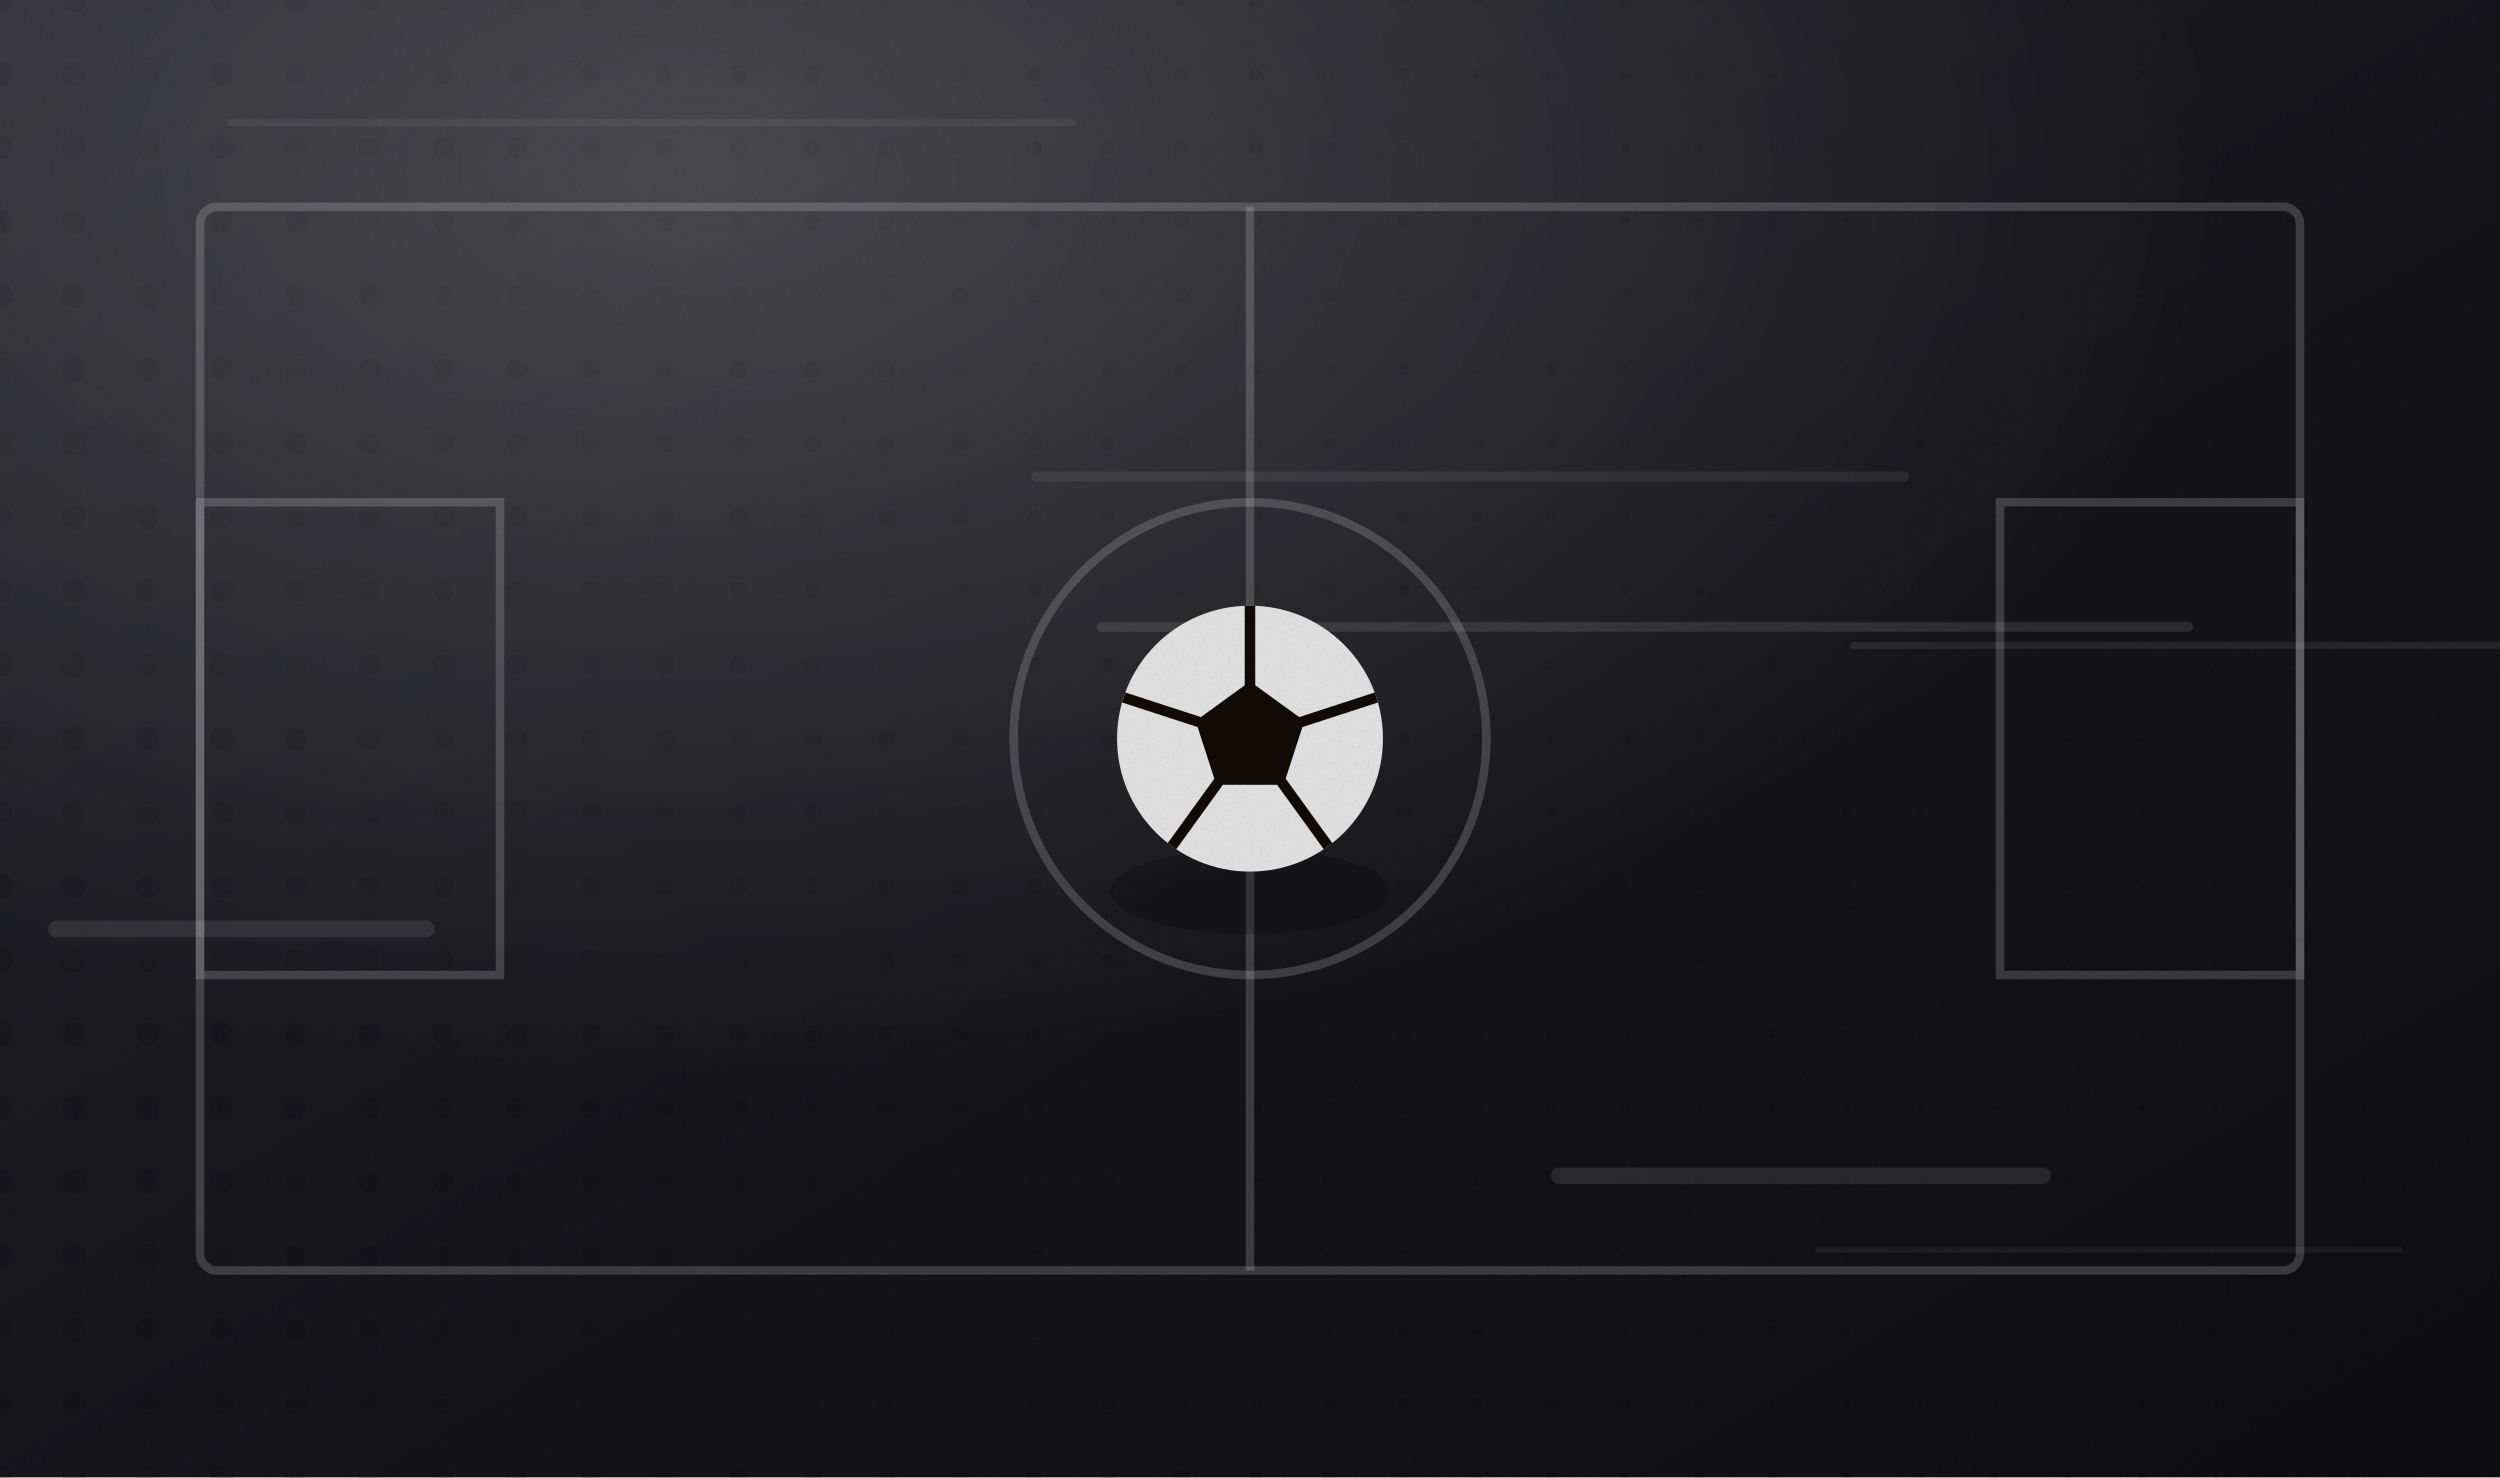
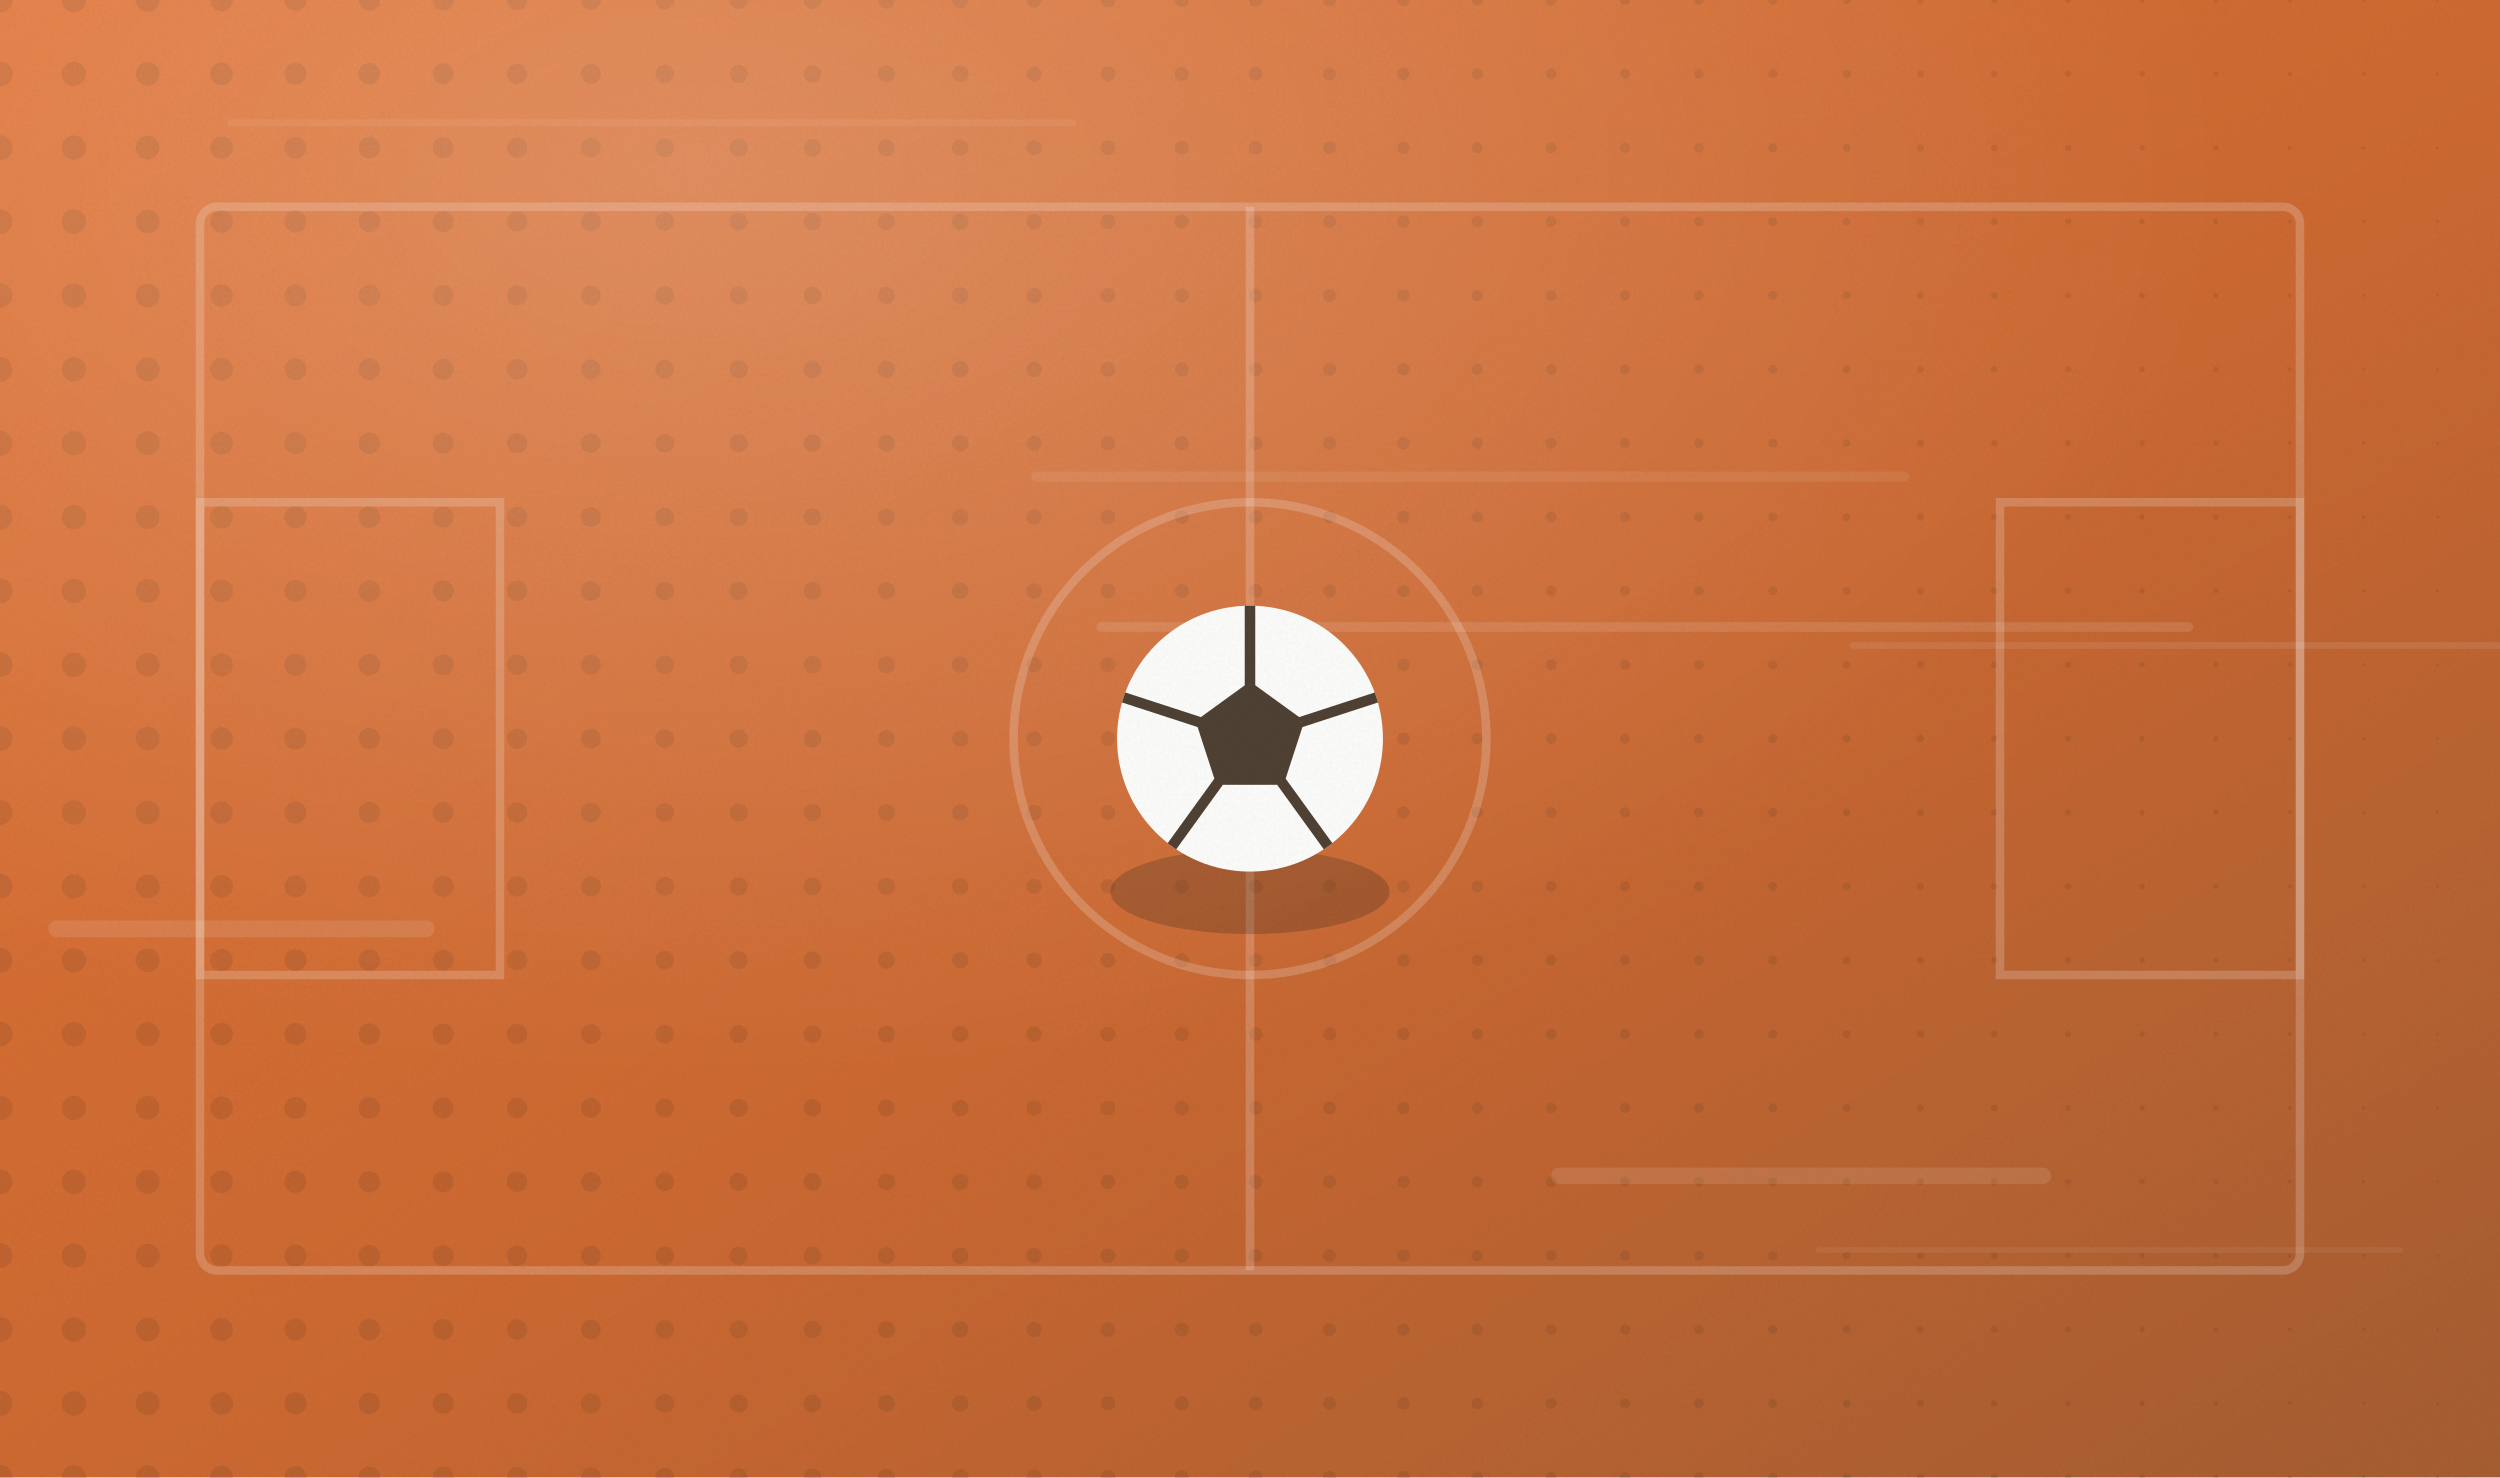
<svg xmlns="http://www.w3.org/2000/svg" viewBox="0 0 880 520" width="880" height="520" role="img" aria-label="news-puertas.svg">
  <defs>
    <linearGradient id="g" x1="0" y1="0" x2="1" y2="1">
-       <stop offset="0" stop-color="#26262e" />
-       <stop offset="0.55" stop-color="#17171c" />
-       <stop offset="1" stop-color="#0e0e12" />
+       <stop offset="0" stop-color="#e2641e" />
+       <stop offset="0.55" stop-color="#c8571a" />
+       <stop offset="1" stop-color="#9c4a1a" />
    </linearGradient>
    <radialGradient id="v" cx="0.28" cy="0.12" r="1.1">
      <stop offset="0" stop-color="#fff" stop-opacity="0.22" />
      <stop offset="0.55" stop-color="#fff" stop-opacity="0" />
    </radialGradient>
    <filter id="n">
      <feTurbulence type="fractalNoise" baseFrequency="0.9" numOctaves="2" stitchTiles="stitch" result="t" />
      <feColorMatrix in="t" type="matrix" values="0 0 0 0 0 0 0 0 0 0 0 0 0 0 0 0 0 0 0.045 0" />
    </filter>
  </defs>
  <rect width="880" height="520" fill="url(#g)" />
  <g fill="#000" opacity="0.1">
    <circle cx="0" cy="0" r="4.4" />
    <circle cx="26" cy="0" r="4.3" />
    <circle cx="52" cy="0" r="4.2" />
    <circle cx="78" cy="0" r="4.0" />
    <circle cx="104" cy="0" r="3.9" />
    <circle cx="130" cy="0" r="3.8" />
    <circle cx="156" cy="0" r="3.7" />
    <circle cx="182" cy="0" r="3.6" />
    <circle cx="208" cy="0" r="3.5" />
    <circle cx="234" cy="0" r="3.3" />
    <circle cx="260" cy="0" r="3.2" />
    <circle cx="286" cy="0" r="3.1" />
    <circle cx="312" cy="0" r="3.0" />
    <circle cx="338" cy="0" r="2.9" />
    <circle cx="364" cy="0" r="2.7" />
    <circle cx="390" cy="0" r="2.6" />
    <circle cx="416" cy="0" r="2.5" />
    <circle cx="442" cy="0" r="2.4" />
    <circle cx="468" cy="0" r="2.3" />
    <circle cx="494" cy="0" r="2.2" />
    <circle cx="520" cy="0" r="2.0" />
    <circle cx="546" cy="0" r="1.9" />
    <circle cx="572" cy="0" r="1.8" />
    <circle cx="598" cy="0" r="1.7" />
    <circle cx="624" cy="0" r="1.6" />
    <circle cx="650" cy="0" r="1.4" />
    <circle cx="676" cy="0" r="1.3" />
    <circle cx="702" cy="0" r="1.2" />
    <circle cx="728" cy="0" r="1.1" />
    <circle cx="754" cy="0" r="1.0" />
    <circle cx="780" cy="0" r="0.9" />
    <circle cx="806" cy="0" r="0.7" />
    <circle cx="832" cy="0" r="0.6" />
    <circle cx="858" cy="0" r="0.5" />
    <circle cx="0" cy="26" r="4.4" />
    <circle cx="26" cy="26" r="4.3" />
    <circle cx="52" cy="26" r="4.2" />
    <circle cx="78" cy="26" r="4.0" />
    <circle cx="104" cy="26" r="3.9" />
    <circle cx="130" cy="26" r="3.8" />
    <circle cx="156" cy="26" r="3.7" />
    <circle cx="182" cy="26" r="3.6" />
    <circle cx="208" cy="26" r="3.5" />
    <circle cx="234" cy="26" r="3.3" />
    <circle cx="260" cy="26" r="3.2" />
    <circle cx="286" cy="26" r="3.1" />
    <circle cx="312" cy="26" r="3.0" />
    <circle cx="338" cy="26" r="2.9" />
    <circle cx="364" cy="26" r="2.7" />
    <circle cx="390" cy="26" r="2.6" />
    <circle cx="416" cy="26" r="2.5" />
    <circle cx="442" cy="26" r="2.4" />
    <circle cx="468" cy="26" r="2.3" />
    <circle cx="494" cy="26" r="2.2" />
    <circle cx="520" cy="26" r="2.0" />
    <circle cx="546" cy="26" r="1.9" />
    <circle cx="572" cy="26" r="1.8" />
    <circle cx="598" cy="26" r="1.7" />
    <circle cx="624" cy="26" r="1.6" />
    <circle cx="650" cy="26" r="1.4" />
    <circle cx="676" cy="26" r="1.3" />
    <circle cx="702" cy="26" r="1.2" />
    <circle cx="728" cy="26" r="1.1" />
    <circle cx="754" cy="26" r="1.0" />
    <circle cx="780" cy="26" r="0.9" />
    <circle cx="806" cy="26" r="0.7" />
    <circle cx="832" cy="26" r="0.6" />
    <circle cx="858" cy="26" r="0.5" />
    <circle cx="0" cy="52" r="4.4" />
    <circle cx="26" cy="52" r="4.3" />
    <circle cx="52" cy="52" r="4.2" />
    <circle cx="78" cy="52" r="4.0" />
    <circle cx="104" cy="52" r="3.9" />
    <circle cx="130" cy="52" r="3.8" />
    <circle cx="156" cy="52" r="3.7" />
    <circle cx="182" cy="52" r="3.6" />
    <circle cx="208" cy="52" r="3.5" />
    <circle cx="234" cy="52" r="3.3" />
    <circle cx="260" cy="52" r="3.2" />
    <circle cx="286" cy="52" r="3.1" />
    <circle cx="312" cy="52" r="3.0" />
    <circle cx="338" cy="52" r="2.9" />
    <circle cx="364" cy="52" r="2.7" />
    <circle cx="390" cy="52" r="2.6" />
    <circle cx="416" cy="52" r="2.5" />
    <circle cx="442" cy="52" r="2.4" />
    <circle cx="468" cy="52" r="2.3" />
    <circle cx="494" cy="52" r="2.2" />
    <circle cx="520" cy="52" r="2.0" />
    <circle cx="546" cy="52" r="1.9" />
    <circle cx="572" cy="52" r="1.8" />
    <circle cx="598" cy="52" r="1.7" />
    <circle cx="624" cy="52" r="1.6" />
    <circle cx="650" cy="52" r="1.4" />
    <circle cx="676" cy="52" r="1.3" />
    <circle cx="702" cy="52" r="1.2" />
    <circle cx="728" cy="52" r="1.1" />
    <circle cx="754" cy="52" r="1.0" />
    <circle cx="780" cy="52" r="0.9" />
    <circle cx="806" cy="52" r="0.7" />
    <circle cx="832" cy="52" r="0.6" />
    <circle cx="858" cy="52" r="0.5" />
    <circle cx="0" cy="78" r="4.4" />
    <circle cx="26" cy="78" r="4.3" />
    <circle cx="52" cy="78" r="4.2" />
    <circle cx="78" cy="78" r="4.0" />
    <circle cx="104" cy="78" r="3.9" />
    <circle cx="130" cy="78" r="3.8" />
    <circle cx="156" cy="78" r="3.7" />
    <circle cx="182" cy="78" r="3.6" />
    <circle cx="208" cy="78" r="3.5" />
    <circle cx="234" cy="78" r="3.3" />
    <circle cx="260" cy="78" r="3.2" />
    <circle cx="286" cy="78" r="3.1" />
    <circle cx="312" cy="78" r="3.0" />
    <circle cx="338" cy="78" r="2.9" />
    <circle cx="364" cy="78" r="2.7" />
    <circle cx="390" cy="78" r="2.6" />
    <circle cx="416" cy="78" r="2.5" />
    <circle cx="442" cy="78" r="2.4" />
    <circle cx="468" cy="78" r="2.3" />
    <circle cx="494" cy="78" r="2.2" />
    <circle cx="520" cy="78" r="2.0" />
    <circle cx="546" cy="78" r="1.9" />
    <circle cx="572" cy="78" r="1.8" />
    <circle cx="598" cy="78" r="1.7" />
    <circle cx="624" cy="78" r="1.6" />
    <circle cx="650" cy="78" r="1.4" />
    <circle cx="676" cy="78" r="1.3" />
    <circle cx="702" cy="78" r="1.2" />
    <circle cx="728" cy="78" r="1.1" />
    <circle cx="754" cy="78" r="1.0" />
    <circle cx="780" cy="78" r="0.9" />
    <circle cx="806" cy="78" r="0.7" />
    <circle cx="832" cy="78" r="0.6" />
    <circle cx="858" cy="78" r="0.5" />
    <circle cx="0" cy="104" r="4.4" />
    <circle cx="26" cy="104" r="4.3" />
    <circle cx="52" cy="104" r="4.2" />
    <circle cx="78" cy="104" r="4.0" />
    <circle cx="104" cy="104" r="3.9" />
    <circle cx="130" cy="104" r="3.8" />
    <circle cx="156" cy="104" r="3.7" />
    <circle cx="182" cy="104" r="3.6" />
    <circle cx="208" cy="104" r="3.5" />
    <circle cx="234" cy="104" r="3.3" />
    <circle cx="260" cy="104" r="3.2" />
    <circle cx="286" cy="104" r="3.1" />
    <circle cx="312" cy="104" r="3.0" />
    <circle cx="338" cy="104" r="2.9" />
    <circle cx="364" cy="104" r="2.7" />
    <circle cx="390" cy="104" r="2.6" />
    <circle cx="416" cy="104" r="2.5" />
    <circle cx="442" cy="104" r="2.4" />
    <circle cx="468" cy="104" r="2.3" />
    <circle cx="494" cy="104" r="2.2" />
    <circle cx="520" cy="104" r="2.0" />
    <circle cx="546" cy="104" r="1.9" />
    <circle cx="572" cy="104" r="1.8" />
    <circle cx="598" cy="104" r="1.7" />
    <circle cx="624" cy="104" r="1.6" />
    <circle cx="650" cy="104" r="1.4" />
    <circle cx="676" cy="104" r="1.3" />
    <circle cx="702" cy="104" r="1.2" />
    <circle cx="728" cy="104" r="1.1" />
    <circle cx="754" cy="104" r="1.0" />
    <circle cx="780" cy="104" r="0.9" />
    <circle cx="806" cy="104" r="0.7" />
    <circle cx="832" cy="104" r="0.6" />
    <circle cx="858" cy="104" r="0.5" />
    <circle cx="0" cy="130" r="4.4" />
    <circle cx="26" cy="130" r="4.3" />
    <circle cx="52" cy="130" r="4.2" />
    <circle cx="78" cy="130" r="4.0" />
    <circle cx="104" cy="130" r="3.9" />
    <circle cx="130" cy="130" r="3.8" />
    <circle cx="156" cy="130" r="3.7" />
    <circle cx="182" cy="130" r="3.6" />
    <circle cx="208" cy="130" r="3.5" />
    <circle cx="234" cy="130" r="3.3" />
    <circle cx="260" cy="130" r="3.2" />
    <circle cx="286" cy="130" r="3.1" />
    <circle cx="312" cy="130" r="3.0" />
    <circle cx="338" cy="130" r="2.9" />
    <circle cx="364" cy="130" r="2.7" />
    <circle cx="390" cy="130" r="2.6" />
    <circle cx="416" cy="130" r="2.5" />
    <circle cx="442" cy="130" r="2.4" />
    <circle cx="468" cy="130" r="2.3" />
    <circle cx="494" cy="130" r="2.2" />
    <circle cx="520" cy="130" r="2.0" />
    <circle cx="546" cy="130" r="1.9" />
    <circle cx="572" cy="130" r="1.8" />
    <circle cx="598" cy="130" r="1.7" />
    <circle cx="624" cy="130" r="1.6" />
    <circle cx="650" cy="130" r="1.4" />
    <circle cx="676" cy="130" r="1.3" />
    <circle cx="702" cy="130" r="1.2" />
    <circle cx="728" cy="130" r="1.1" />
    <circle cx="754" cy="130" r="1.0" />
    <circle cx="780" cy="130" r="0.9" />
    <circle cx="806" cy="130" r="0.7" />
    <circle cx="832" cy="130" r="0.6" />
    <circle cx="858" cy="130" r="0.5" />
    <circle cx="0" cy="156" r="4.4" />
    <circle cx="26" cy="156" r="4.3" />
    <circle cx="52" cy="156" r="4.2" />
    <circle cx="78" cy="156" r="4.0" />
    <circle cx="104" cy="156" r="3.9" />
    <circle cx="130" cy="156" r="3.8" />
    <circle cx="156" cy="156" r="3.7" />
    <circle cx="182" cy="156" r="3.6" />
    <circle cx="208" cy="156" r="3.5" />
    <circle cx="234" cy="156" r="3.3" />
    <circle cx="260" cy="156" r="3.2" />
    <circle cx="286" cy="156" r="3.1" />
    <circle cx="312" cy="156" r="3.0" />
    <circle cx="338" cy="156" r="2.9" />
    <circle cx="364" cy="156" r="2.7" />
    <circle cx="390" cy="156" r="2.6" />
    <circle cx="416" cy="156" r="2.5" />
    <circle cx="442" cy="156" r="2.4" />
    <circle cx="468" cy="156" r="2.3" />
    <circle cx="494" cy="156" r="2.2" />
    <circle cx="520" cy="156" r="2.0" />
    <circle cx="546" cy="156" r="1.9" />
    <circle cx="572" cy="156" r="1.8" />
    <circle cx="598" cy="156" r="1.7" />
    <circle cx="624" cy="156" r="1.6" />
    <circle cx="650" cy="156" r="1.4" />
    <circle cx="676" cy="156" r="1.3" />
    <circle cx="702" cy="156" r="1.2" />
    <circle cx="728" cy="156" r="1.1" />
    <circle cx="754" cy="156" r="1.0" />
    <circle cx="780" cy="156" r="0.9" />
    <circle cx="806" cy="156" r="0.7" />
    <circle cx="832" cy="156" r="0.6" />
    <circle cx="858" cy="156" r="0.5" />
    <circle cx="0" cy="182" r="4.4" />
    <circle cx="26" cy="182" r="4.3" />
    <circle cx="52" cy="182" r="4.2" />
    <circle cx="78" cy="182" r="4.0" />
    <circle cx="104" cy="182" r="3.9" />
    <circle cx="130" cy="182" r="3.8" />
    <circle cx="156" cy="182" r="3.7" />
    <circle cx="182" cy="182" r="3.6" />
    <circle cx="208" cy="182" r="3.5" />
    <circle cx="234" cy="182" r="3.3" />
    <circle cx="260" cy="182" r="3.2" />
    <circle cx="286" cy="182" r="3.1" />
    <circle cx="312" cy="182" r="3.0" />
    <circle cx="338" cy="182" r="2.9" />
    <circle cx="364" cy="182" r="2.7" />
    <circle cx="390" cy="182" r="2.6" />
    <circle cx="416" cy="182" r="2.5" />
    <circle cx="442" cy="182" r="2.4" />
    <circle cx="468" cy="182" r="2.3" />
    <circle cx="494" cy="182" r="2.2" />
    <circle cx="520" cy="182" r="2.0" />
    <circle cx="546" cy="182" r="1.9" />
    <circle cx="572" cy="182" r="1.8" />
    <circle cx="598" cy="182" r="1.7" />
    <circle cx="624" cy="182" r="1.6" />
    <circle cx="650" cy="182" r="1.4" />
    <circle cx="676" cy="182" r="1.3" />
    <circle cx="702" cy="182" r="1.2" />
    <circle cx="728" cy="182" r="1.1" />
    <circle cx="754" cy="182" r="1.0" />
    <circle cx="780" cy="182" r="0.9" />
    <circle cx="806" cy="182" r="0.7" />
    <circle cx="832" cy="182" r="0.6" />
    <circle cx="858" cy="182" r="0.5" />
    <circle cx="0" cy="208" r="4.4" />
    <circle cx="26" cy="208" r="4.3" />
    <circle cx="52" cy="208" r="4.2" />
    <circle cx="78" cy="208" r="4.0" />
    <circle cx="104" cy="208" r="3.9" />
    <circle cx="130" cy="208" r="3.8" />
    <circle cx="156" cy="208" r="3.7" />
    <circle cx="182" cy="208" r="3.6" />
    <circle cx="208" cy="208" r="3.5" />
    <circle cx="234" cy="208" r="3.3" />
    <circle cx="260" cy="208" r="3.2" />
    <circle cx="286" cy="208" r="3.1" />
    <circle cx="312" cy="208" r="3.0" />
    <circle cx="338" cy="208" r="2.9" />
    <circle cx="364" cy="208" r="2.7" />
    <circle cx="390" cy="208" r="2.6" />
    <circle cx="416" cy="208" r="2.5" />
    <circle cx="442" cy="208" r="2.4" />
    <circle cx="468" cy="208" r="2.3" />
    <circle cx="494" cy="208" r="2.2" />
    <circle cx="520" cy="208" r="2.0" />
    <circle cx="546" cy="208" r="1.9" />
    <circle cx="572" cy="208" r="1.8" />
    <circle cx="598" cy="208" r="1.7" />
    <circle cx="624" cy="208" r="1.6" />
    <circle cx="650" cy="208" r="1.4" />
    <circle cx="676" cy="208" r="1.3" />
    <circle cx="702" cy="208" r="1.2" />
    <circle cx="728" cy="208" r="1.1" />
    <circle cx="754" cy="208" r="1.0" />
    <circle cx="780" cy="208" r="0.9" />
    <circle cx="806" cy="208" r="0.7" />
    <circle cx="832" cy="208" r="0.6" />
    <circle cx="858" cy="208" r="0.5" />
    <circle cx="0" cy="234" r="4.4" />
    <circle cx="26" cy="234" r="4.3" />
    <circle cx="52" cy="234" r="4.2" />
    <circle cx="78" cy="234" r="4.0" />
    <circle cx="104" cy="234" r="3.9" />
    <circle cx="130" cy="234" r="3.8" />
    <circle cx="156" cy="234" r="3.7" />
    <circle cx="182" cy="234" r="3.6" />
    <circle cx="208" cy="234" r="3.5" />
    <circle cx="234" cy="234" r="3.3" />
    <circle cx="260" cy="234" r="3.2" />
    <circle cx="286" cy="234" r="3.1" />
    <circle cx="312" cy="234" r="3.0" />
    <circle cx="338" cy="234" r="2.9" />
    <circle cx="364" cy="234" r="2.7" />
    <circle cx="390" cy="234" r="2.6" />
    <circle cx="416" cy="234" r="2.5" />
    <circle cx="442" cy="234" r="2.4" />
    <circle cx="468" cy="234" r="2.3" />
    <circle cx="494" cy="234" r="2.2" />
    <circle cx="520" cy="234" r="2.0" />
    <circle cx="546" cy="234" r="1.9" />
    <circle cx="572" cy="234" r="1.8" />
    <circle cx="598" cy="234" r="1.7" />
    <circle cx="624" cy="234" r="1.6" />
    <circle cx="650" cy="234" r="1.4" />
    <circle cx="676" cy="234" r="1.3" />
    <circle cx="702" cy="234" r="1.2" />
    <circle cx="728" cy="234" r="1.1" />
    <circle cx="754" cy="234" r="1.0" />
    <circle cx="780" cy="234" r="0.9" />
    <circle cx="806" cy="234" r="0.7" />
    <circle cx="832" cy="234" r="0.6" />
    <circle cx="858" cy="234" r="0.5" />
    <circle cx="0" cy="260" r="4.4" />
    <circle cx="26" cy="260" r="4.3" />
    <circle cx="52" cy="260" r="4.2" />
    <circle cx="78" cy="260" r="4.0" />
    <circle cx="104" cy="260" r="3.9" />
    <circle cx="130" cy="260" r="3.8" />
    <circle cx="156" cy="260" r="3.7" />
    <circle cx="182" cy="260" r="3.6" />
    <circle cx="208" cy="260" r="3.5" />
    <circle cx="234" cy="260" r="3.3" />
    <circle cx="260" cy="260" r="3.2" />
    <circle cx="286" cy="260" r="3.1" />
    <circle cx="312" cy="260" r="3.0" />
    <circle cx="338" cy="260" r="2.9" />
    <circle cx="364" cy="260" r="2.7" />
    <circle cx="390" cy="260" r="2.6" />
    <circle cx="416" cy="260" r="2.5" />
    <circle cx="442" cy="260" r="2.4" />
    <circle cx="468" cy="260" r="2.3" />
    <circle cx="494" cy="260" r="2.2" />
    <circle cx="520" cy="260" r="2.0" />
    <circle cx="546" cy="260" r="1.9" />
    <circle cx="572" cy="260" r="1.8" />
    <circle cx="598" cy="260" r="1.7" />
    <circle cx="624" cy="260" r="1.6" />
    <circle cx="650" cy="260" r="1.4" />
    <circle cx="676" cy="260" r="1.3" />
    <circle cx="702" cy="260" r="1.2" />
    <circle cx="728" cy="260" r="1.1" />
    <circle cx="754" cy="260" r="1.0" />
    <circle cx="780" cy="260" r="0.9" />
    <circle cx="806" cy="260" r="0.7" />
    <circle cx="832" cy="260" r="0.6" />
    <circle cx="858" cy="260" r="0.5" />
    <circle cx="0" cy="286" r="4.4" />
    <circle cx="26" cy="286" r="4.3" />
    <circle cx="52" cy="286" r="4.2" />
    <circle cx="78" cy="286" r="4.0" />
    <circle cx="104" cy="286" r="3.9" />
    <circle cx="130" cy="286" r="3.8" />
    <circle cx="156" cy="286" r="3.7" />
    <circle cx="182" cy="286" r="3.6" />
    <circle cx="208" cy="286" r="3.5" />
    <circle cx="234" cy="286" r="3.3" />
    <circle cx="260" cy="286" r="3.2" />
    <circle cx="286" cy="286" r="3.1" />
    <circle cx="312" cy="286" r="3.0" />
    <circle cx="338" cy="286" r="2.9" />
    <circle cx="364" cy="286" r="2.7" />
    <circle cx="390" cy="286" r="2.6" />
    <circle cx="416" cy="286" r="2.5" />
    <circle cx="442" cy="286" r="2.4" />
    <circle cx="468" cy="286" r="2.3" />
    <circle cx="494" cy="286" r="2.2" />
    <circle cx="520" cy="286" r="2.0" />
    <circle cx="546" cy="286" r="1.9" />
    <circle cx="572" cy="286" r="1.8" />
    <circle cx="598" cy="286" r="1.7" />
    <circle cx="624" cy="286" r="1.6" />
    <circle cx="650" cy="286" r="1.4" />
    <circle cx="676" cy="286" r="1.3" />
    <circle cx="702" cy="286" r="1.2" />
    <circle cx="728" cy="286" r="1.1" />
    <circle cx="754" cy="286" r="1.0" />
    <circle cx="780" cy="286" r="0.9" />
    <circle cx="806" cy="286" r="0.7" />
    <circle cx="832" cy="286" r="0.6" />
    <circle cx="858" cy="286" r="0.5" />
    <circle cx="0" cy="312" r="4.4" />
    <circle cx="26" cy="312" r="4.3" />
    <circle cx="52" cy="312" r="4.2" />
    <circle cx="78" cy="312" r="4.0" />
    <circle cx="104" cy="312" r="3.9" />
    <circle cx="130" cy="312" r="3.8" />
    <circle cx="156" cy="312" r="3.7" />
    <circle cx="182" cy="312" r="3.6" />
    <circle cx="208" cy="312" r="3.5" />
    <circle cx="234" cy="312" r="3.3" />
    <circle cx="260" cy="312" r="3.2" />
    <circle cx="286" cy="312" r="3.1" />
    <circle cx="312" cy="312" r="3.0" />
    <circle cx="338" cy="312" r="2.9" />
    <circle cx="364" cy="312" r="2.7" />
    <circle cx="390" cy="312" r="2.6" />
    <circle cx="416" cy="312" r="2.5" />
    <circle cx="442" cy="312" r="2.4" />
    <circle cx="468" cy="312" r="2.3" />
    <circle cx="494" cy="312" r="2.2" />
    <circle cx="520" cy="312" r="2.0" />
    <circle cx="546" cy="312" r="1.9" />
    <circle cx="572" cy="312" r="1.8" />
    <circle cx="598" cy="312" r="1.7" />
    <circle cx="624" cy="312" r="1.6" />
    <circle cx="650" cy="312" r="1.4" />
    <circle cx="676" cy="312" r="1.3" />
    <circle cx="702" cy="312" r="1.2" />
    <circle cx="728" cy="312" r="1.1" />
    <circle cx="754" cy="312" r="1.0" />
    <circle cx="780" cy="312" r="0.9" />
    <circle cx="806" cy="312" r="0.7" />
    <circle cx="832" cy="312" r="0.6" />
    <circle cx="858" cy="312" r="0.5" />
    <circle cx="0" cy="338" r="4.4" />
    <circle cx="26" cy="338" r="4.3" />
    <circle cx="52" cy="338" r="4.2" />
    <circle cx="78" cy="338" r="4.0" />
    <circle cx="104" cy="338" r="3.9" />
    <circle cx="130" cy="338" r="3.8" />
    <circle cx="156" cy="338" r="3.7" />
    <circle cx="182" cy="338" r="3.6" />
    <circle cx="208" cy="338" r="3.5" />
    <circle cx="234" cy="338" r="3.3" />
    <circle cx="260" cy="338" r="3.2" />
    <circle cx="286" cy="338" r="3.1" />
    <circle cx="312" cy="338" r="3.0" />
    <circle cx="338" cy="338" r="2.9" />
    <circle cx="364" cy="338" r="2.7" />
    <circle cx="390" cy="338" r="2.6" />
    <circle cx="416" cy="338" r="2.5" />
    <circle cx="442" cy="338" r="2.4" />
    <circle cx="468" cy="338" r="2.3" />
    <circle cx="494" cy="338" r="2.2" />
    <circle cx="520" cy="338" r="2.0" />
    <circle cx="546" cy="338" r="1.9" />
    <circle cx="572" cy="338" r="1.8" />
    <circle cx="598" cy="338" r="1.7" />
    <circle cx="624" cy="338" r="1.6" />
    <circle cx="650" cy="338" r="1.4" />
    <circle cx="676" cy="338" r="1.3" />
    <circle cx="702" cy="338" r="1.2" />
    <circle cx="728" cy="338" r="1.1" />
    <circle cx="754" cy="338" r="1.0" />
    <circle cx="780" cy="338" r="0.9" />
    <circle cx="806" cy="338" r="0.7" />
    <circle cx="832" cy="338" r="0.6" />
    <circle cx="858" cy="338" r="0.5" />
    <circle cx="0" cy="364" r="4.4" />
    <circle cx="26" cy="364" r="4.3" />
    <circle cx="52" cy="364" r="4.2" />
    <circle cx="78" cy="364" r="4.0" />
    <circle cx="104" cy="364" r="3.9" />
    <circle cx="130" cy="364" r="3.8" />
    <circle cx="156" cy="364" r="3.7" />
    <circle cx="182" cy="364" r="3.6" />
    <circle cx="208" cy="364" r="3.5" />
    <circle cx="234" cy="364" r="3.3" />
    <circle cx="260" cy="364" r="3.2" />
    <circle cx="286" cy="364" r="3.1" />
    <circle cx="312" cy="364" r="3.0" />
    <circle cx="338" cy="364" r="2.9" />
    <circle cx="364" cy="364" r="2.7" />
    <circle cx="390" cy="364" r="2.6" />
    <circle cx="416" cy="364" r="2.5" />
    <circle cx="442" cy="364" r="2.4" />
    <circle cx="468" cy="364" r="2.3" />
    <circle cx="494" cy="364" r="2.2" />
    <circle cx="520" cy="364" r="2.0" />
    <circle cx="546" cy="364" r="1.9" />
    <circle cx="572" cy="364" r="1.8" />
    <circle cx="598" cy="364" r="1.7" />
    <circle cx="624" cy="364" r="1.6" />
    <circle cx="650" cy="364" r="1.4" />
    <circle cx="676" cy="364" r="1.3" />
    <circle cx="702" cy="364" r="1.2" />
    <circle cx="728" cy="364" r="1.1" />
    <circle cx="754" cy="364" r="1.0" />
    <circle cx="780" cy="364" r="0.9" />
    <circle cx="806" cy="364" r="0.7" />
    <circle cx="832" cy="364" r="0.6" />
    <circle cx="858" cy="364" r="0.5" />
    <circle cx="0" cy="390" r="4.4" />
    <circle cx="26" cy="390" r="4.3" />
    <circle cx="52" cy="390" r="4.2" />
    <circle cx="78" cy="390" r="4.0" />
    <circle cx="104" cy="390" r="3.9" />
    <circle cx="130" cy="390" r="3.8" />
    <circle cx="156" cy="390" r="3.7" />
    <circle cx="182" cy="390" r="3.6" />
    <circle cx="208" cy="390" r="3.5" />
    <circle cx="234" cy="390" r="3.3" />
    <circle cx="260" cy="390" r="3.2" />
    <circle cx="286" cy="390" r="3.1" />
    <circle cx="312" cy="390" r="3.0" />
    <circle cx="338" cy="390" r="2.9" />
    <circle cx="364" cy="390" r="2.7" />
    <circle cx="390" cy="390" r="2.6" />
    <circle cx="416" cy="390" r="2.5" />
    <circle cx="442" cy="390" r="2.4" />
    <circle cx="468" cy="390" r="2.3" />
    <circle cx="494" cy="390" r="2.2" />
    <circle cx="520" cy="390" r="2.0" />
    <circle cx="546" cy="390" r="1.9" />
    <circle cx="572" cy="390" r="1.8" />
    <circle cx="598" cy="390" r="1.7" />
    <circle cx="624" cy="390" r="1.6" />
    <circle cx="650" cy="390" r="1.4" />
    <circle cx="676" cy="390" r="1.3" />
    <circle cx="702" cy="390" r="1.2" />
    <circle cx="728" cy="390" r="1.1" />
    <circle cx="754" cy="390" r="1.0" />
    <circle cx="780" cy="390" r="0.9" />
    <circle cx="806" cy="390" r="0.7" />
    <circle cx="832" cy="390" r="0.6" />
    <circle cx="858" cy="390" r="0.5" />
    <circle cx="0" cy="416" r="4.4" />
    <circle cx="26" cy="416" r="4.3" />
    <circle cx="52" cy="416" r="4.2" />
    <circle cx="78" cy="416" r="4.0" />
    <circle cx="104" cy="416" r="3.9" />
    <circle cx="130" cy="416" r="3.8" />
    <circle cx="156" cy="416" r="3.7" />
    <circle cx="182" cy="416" r="3.6" />
    <circle cx="208" cy="416" r="3.5" />
    <circle cx="234" cy="416" r="3.3" />
    <circle cx="260" cy="416" r="3.2" />
    <circle cx="286" cy="416" r="3.1" />
    <circle cx="312" cy="416" r="3.0" />
    <circle cx="338" cy="416" r="2.9" />
    <circle cx="364" cy="416" r="2.7" />
    <circle cx="390" cy="416" r="2.6" />
    <circle cx="416" cy="416" r="2.5" />
    <circle cx="442" cy="416" r="2.4" />
    <circle cx="468" cy="416" r="2.3" />
    <circle cx="494" cy="416" r="2.2" />
    <circle cx="520" cy="416" r="2.0" />
    <circle cx="546" cy="416" r="1.9" />
    <circle cx="572" cy="416" r="1.8" />
    <circle cx="598" cy="416" r="1.7" />
    <circle cx="624" cy="416" r="1.6" />
    <circle cx="650" cy="416" r="1.4" />
    <circle cx="676" cy="416" r="1.3" />
    <circle cx="702" cy="416" r="1.2" />
    <circle cx="728" cy="416" r="1.1" />
    <circle cx="754" cy="416" r="1.0" />
    <circle cx="780" cy="416" r="0.9" />
    <circle cx="806" cy="416" r="0.7" />
    <circle cx="832" cy="416" r="0.6" />
    <circle cx="858" cy="416" r="0.5" />
    <circle cx="0" cy="442" r="4.4" />
    <circle cx="26" cy="442" r="4.3" />
    <circle cx="52" cy="442" r="4.2" />
    <circle cx="78" cy="442" r="4.0" />
    <circle cx="104" cy="442" r="3.9" />
    <circle cx="130" cy="442" r="3.8" />
    <circle cx="156" cy="442" r="3.7" />
    <circle cx="182" cy="442" r="3.6" />
    <circle cx="208" cy="442" r="3.5" />
    <circle cx="234" cy="442" r="3.3" />
    <circle cx="260" cy="442" r="3.2" />
    <circle cx="286" cy="442" r="3.1" />
    <circle cx="312" cy="442" r="3.0" />
    <circle cx="338" cy="442" r="2.9" />
    <circle cx="364" cy="442" r="2.7" />
    <circle cx="390" cy="442" r="2.6" />
    <circle cx="416" cy="442" r="2.5" />
    <circle cx="442" cy="442" r="2.4" />
    <circle cx="468" cy="442" r="2.3" />
    <circle cx="494" cy="442" r="2.2" />
    <circle cx="520" cy="442" r="2.0" />
    <circle cx="546" cy="442" r="1.9" />
    <circle cx="572" cy="442" r="1.8" />
    <circle cx="598" cy="442" r="1.7" />
    <circle cx="624" cy="442" r="1.6" />
    <circle cx="650" cy="442" r="1.4" />
    <circle cx="676" cy="442" r="1.3" />
    <circle cx="702" cy="442" r="1.2" />
    <circle cx="728" cy="442" r="1.1" />
    <circle cx="754" cy="442" r="1.0" />
    <circle cx="780" cy="442" r="0.9" />
    <circle cx="806" cy="442" r="0.7" />
    <circle cx="832" cy="442" r="0.6" />
    <circle cx="858" cy="442" r="0.5" />
    <circle cx="0" cy="468" r="4.4" />
    <circle cx="26" cy="468" r="4.3" />
    <circle cx="52" cy="468" r="4.2" />
    <circle cx="78" cy="468" r="4.0" />
    <circle cx="104" cy="468" r="3.9" />
    <circle cx="130" cy="468" r="3.8" />
    <circle cx="156" cy="468" r="3.7" />
    <circle cx="182" cy="468" r="3.6" />
    <circle cx="208" cy="468" r="3.5" />
    <circle cx="234" cy="468" r="3.3" />
    <circle cx="260" cy="468" r="3.2" />
    <circle cx="286" cy="468" r="3.1" />
    <circle cx="312" cy="468" r="3.0" />
    <circle cx="338" cy="468" r="2.9" />
    <circle cx="364" cy="468" r="2.7" />
    <circle cx="390" cy="468" r="2.6" />
    <circle cx="416" cy="468" r="2.5" />
    <circle cx="442" cy="468" r="2.4" />
    <circle cx="468" cy="468" r="2.3" />
    <circle cx="494" cy="468" r="2.2" />
    <circle cx="520" cy="468" r="2.0" />
    <circle cx="546" cy="468" r="1.9" />
    <circle cx="572" cy="468" r="1.8" />
    <circle cx="598" cy="468" r="1.7" />
    <circle cx="624" cy="468" r="1.6" />
    <circle cx="650" cy="468" r="1.4" />
    <circle cx="676" cy="468" r="1.3" />
    <circle cx="702" cy="468" r="1.2" />
    <circle cx="728" cy="468" r="1.1" />
    <circle cx="754" cy="468" r="1.0" />
    <circle cx="780" cy="468" r="0.9" />
    <circle cx="806" cy="468" r="0.7" />
    <circle cx="832" cy="468" r="0.6" />
    <circle cx="858" cy="468" r="0.5" />
    <circle cx="0" cy="494" r="4.4" />
    <circle cx="26" cy="494" r="4.3" />
    <circle cx="52" cy="494" r="4.2" />
    <circle cx="78" cy="494" r="4.0" />
    <circle cx="104" cy="494" r="3.9" />
    <circle cx="130" cy="494" r="3.8" />
    <circle cx="156" cy="494" r="3.7" />
    <circle cx="182" cy="494" r="3.6" />
    <circle cx="208" cy="494" r="3.5" />
    <circle cx="234" cy="494" r="3.3" />
    <circle cx="260" cy="494" r="3.2" />
    <circle cx="286" cy="494" r="3.1" />
    <circle cx="312" cy="494" r="3.0" />
    <circle cx="338" cy="494" r="2.9" />
    <circle cx="364" cy="494" r="2.7" />
    <circle cx="390" cy="494" r="2.6" />
    <circle cx="416" cy="494" r="2.5" />
    <circle cx="442" cy="494" r="2.4" />
    <circle cx="468" cy="494" r="2.3" />
    <circle cx="494" cy="494" r="2.2" />
    <circle cx="520" cy="494" r="2.0" />
    <circle cx="546" cy="494" r="1.9" />
    <circle cx="572" cy="494" r="1.8" />
    <circle cx="598" cy="494" r="1.7" />
    <circle cx="624" cy="494" r="1.6" />
    <circle cx="650" cy="494" r="1.4" />
    <circle cx="676" cy="494" r="1.3" />
    <circle cx="702" cy="494" r="1.2" />
    <circle cx="728" cy="494" r="1.1" />
    <circle cx="754" cy="494" r="1.0" />
    <circle cx="780" cy="494" r="0.9" />
    <circle cx="806" cy="494" r="0.7" />
    <circle cx="832" cy="494" r="0.6" />
    <circle cx="858" cy="494" r="0.5" />
    <circle cx="0" cy="520" r="4.4" />
    <circle cx="26" cy="520" r="4.3" />
    <circle cx="52" cy="520" r="4.2" />
    <circle cx="78" cy="520" r="4.0" />
    <circle cx="104" cy="520" r="3.9" />
    <circle cx="130" cy="520" r="3.8" />
    <circle cx="156" cy="520" r="3.7" />
    <circle cx="182" cy="520" r="3.6" />
    <circle cx="208" cy="520" r="3.5" />
    <circle cx="234" cy="520" r="3.3" />
    <circle cx="260" cy="520" r="3.2" />
    <circle cx="286" cy="520" r="3.1" />
    <circle cx="312" cy="520" r="3.0" />
    <circle cx="338" cy="520" r="2.9" />
    <circle cx="364" cy="520" r="2.7" />
    <circle cx="390" cy="520" r="2.6" />
    <circle cx="416" cy="520" r="2.5" />
    <circle cx="442" cy="520" r="2.4" />
    <circle cx="468" cy="520" r="2.3" />
    <circle cx="494" cy="520" r="2.2" />
    <circle cx="520" cy="520" r="2.0" />
    <circle cx="546" cy="520" r="1.9" />
    <circle cx="572" cy="520" r="1.8" />
    <circle cx="598" cy="520" r="1.7" />
    <circle cx="624" cy="520" r="1.6" />
    <circle cx="650" cy="520" r="1.4" />
    <circle cx="676" cy="520" r="1.3" />
    <circle cx="702" cy="520" r="1.2" />
    <circle cx="728" cy="520" r="1.1" />
    <circle cx="754" cy="520" r="1.0" />
    <circle cx="780" cy="520" r="0.9" />
    <circle cx="806" cy="520" r="0.7" />
    <circle cx="832" cy="520" r="0.6" />
    <circle cx="858" cy="520" r="0.5" />
  </g>
  <rect width="880" height="520" fill="url(#v)" />
  <rect x="546" y="411" width="176" height="5.8" fill="#fff" opacity="0.11" rx="2.9" />
  <rect x="363" y="166" width="309" height="3.6" fill="#fff" opacity="0.08" rx="1.8" />
  <rect x="386" y="219" width="386" height="3.4" fill="#fff" opacity="0.12" rx="1.7" />
  <rect x="651" y="226" width="233" height="2.4" fill="#fff" opacity="0.09" rx="1.2" />
  <rect x="639" y="439" width="207" height="2.0" fill="#fff" opacity="0.06" rx="1.0" />
  <rect x="17" y="324" width="136" height="5.9" fill="#fff" opacity="0.11" rx="3.0" />
  <rect x="80" y="42" width="299" height="2.4" fill="#fff" opacity="0.07" rx="1.2" />
  <g stroke="#fff" stroke-opacity="0.2" fill="none" stroke-width="3">
    <rect x="70.4" y="72.8" width="739.2" height="374.4" rx="6" />
    <line x1="440.0" y1="72.8" x2="440.0" y2="447.2" />
    <circle cx="440.0" cy="260.0" r="83.2" />
    <rect x="70.4" y="176.8" width="105.6" height="166.4" />
    <rect x="704.0" y="176.8" width="105.6" height="166.4" />
  </g>
  <g opacity="1">
    <ellipse cx="440.0" cy="313.82" rx="49.14" ry="14.976" fill="#000" opacity="0.22" />
    <circle cx="440.0" cy="260.0" r="46.8" fill="#fff" />
-     <polygon points="440.0,241.3 457.8,254.2 451.0,275.1 429.0,275.1 422.2,254.2" fill="#120a04" />
-     <line x1="440.0" y1="241.3" x2="440.0" y2="213.2" stroke="#120a04" stroke-width="3.7" />
-     <line x1="457.8" y1="254.2" x2="484.5" y2="245.5" stroke="#120a04" stroke-width="3.7" />
-     <line x1="451.0" y1="275.1" x2="467.5" y2="297.9" stroke="#120a04" stroke-width="3.7" />
-     <line x1="429.0" y1="275.1" x2="412.5" y2="297.9" stroke="#120a04" stroke-width="3.7" />
-     <line x1="422.2" y1="254.2" x2="395.5" y2="245.5" stroke="#120a04" stroke-width="3.7" />
-     <line x1="440.0" y1="241.3" x2="457.8" y2="254.2" stroke="#120a04" stroke-width="2.3" />
-     <line x1="457.8" y1="254.2" x2="451.0" y2="275.1" stroke="#120a04" stroke-width="2.3" />
-     <line x1="451.0" y1="275.1" x2="429.0" y2="275.1" stroke="#120a04" stroke-width="2.3" />
-     <line x1="429.0" y1="275.1" x2="422.2" y2="254.2" stroke="#120a04" stroke-width="2.3" />
-     <line x1="422.2" y1="254.2" x2="440.0" y2="241.3" stroke="#120a04" stroke-width="2.3" />
+     <polygon points="440.0,241.3 457.8,254.2 451.0,275.1 429.0,275.1 422.2,254.2" fill="#3a2a1c" />
+     <line x1="440.0" y1="241.3" x2="440.0" y2="213.2" stroke="#3a2a1c" stroke-width="3.7" />
+     <line x1="457.8" y1="254.2" x2="484.5" y2="245.5" stroke="#3a2a1c" stroke-width="3.7" />
+     <line x1="451.0" y1="275.1" x2="467.5" y2="297.9" stroke="#3a2a1c" stroke-width="3.7" />
+     <line x1="429.0" y1="275.1" x2="412.5" y2="297.9" stroke="#3a2a1c" stroke-width="3.7" />
+     <line x1="422.2" y1="254.2" x2="395.5" y2="245.5" stroke="#3a2a1c" stroke-width="3.7" />
+     <line x1="440.0" y1="241.3" x2="457.8" y2="254.2" stroke="#3a2a1c" stroke-width="2.3" />
+     <line x1="457.8" y1="254.2" x2="451.0" y2="275.1" stroke="#3a2a1c" stroke-width="2.3" />
+     <line x1="451.0" y1="275.1" x2="429.0" y2="275.1" stroke="#3a2a1c" stroke-width="2.3" />
+     <line x1="429.0" y1="275.1" x2="422.2" y2="254.2" stroke="#3a2a1c" stroke-width="2.3" />
+     <line x1="422.2" y1="254.2" x2="440.0" y2="241.3" stroke="#3a2a1c" stroke-width="2.3" />
  </g>
  <rect width="880" height="520" filter="url(#n)" />
-   <rect width="880" height="520" fill="#0a0a0c" opacity="0.12" />
+   <rect width="880" height="520" fill="#f0ebe4" opacity="0.12" />
</svg>
